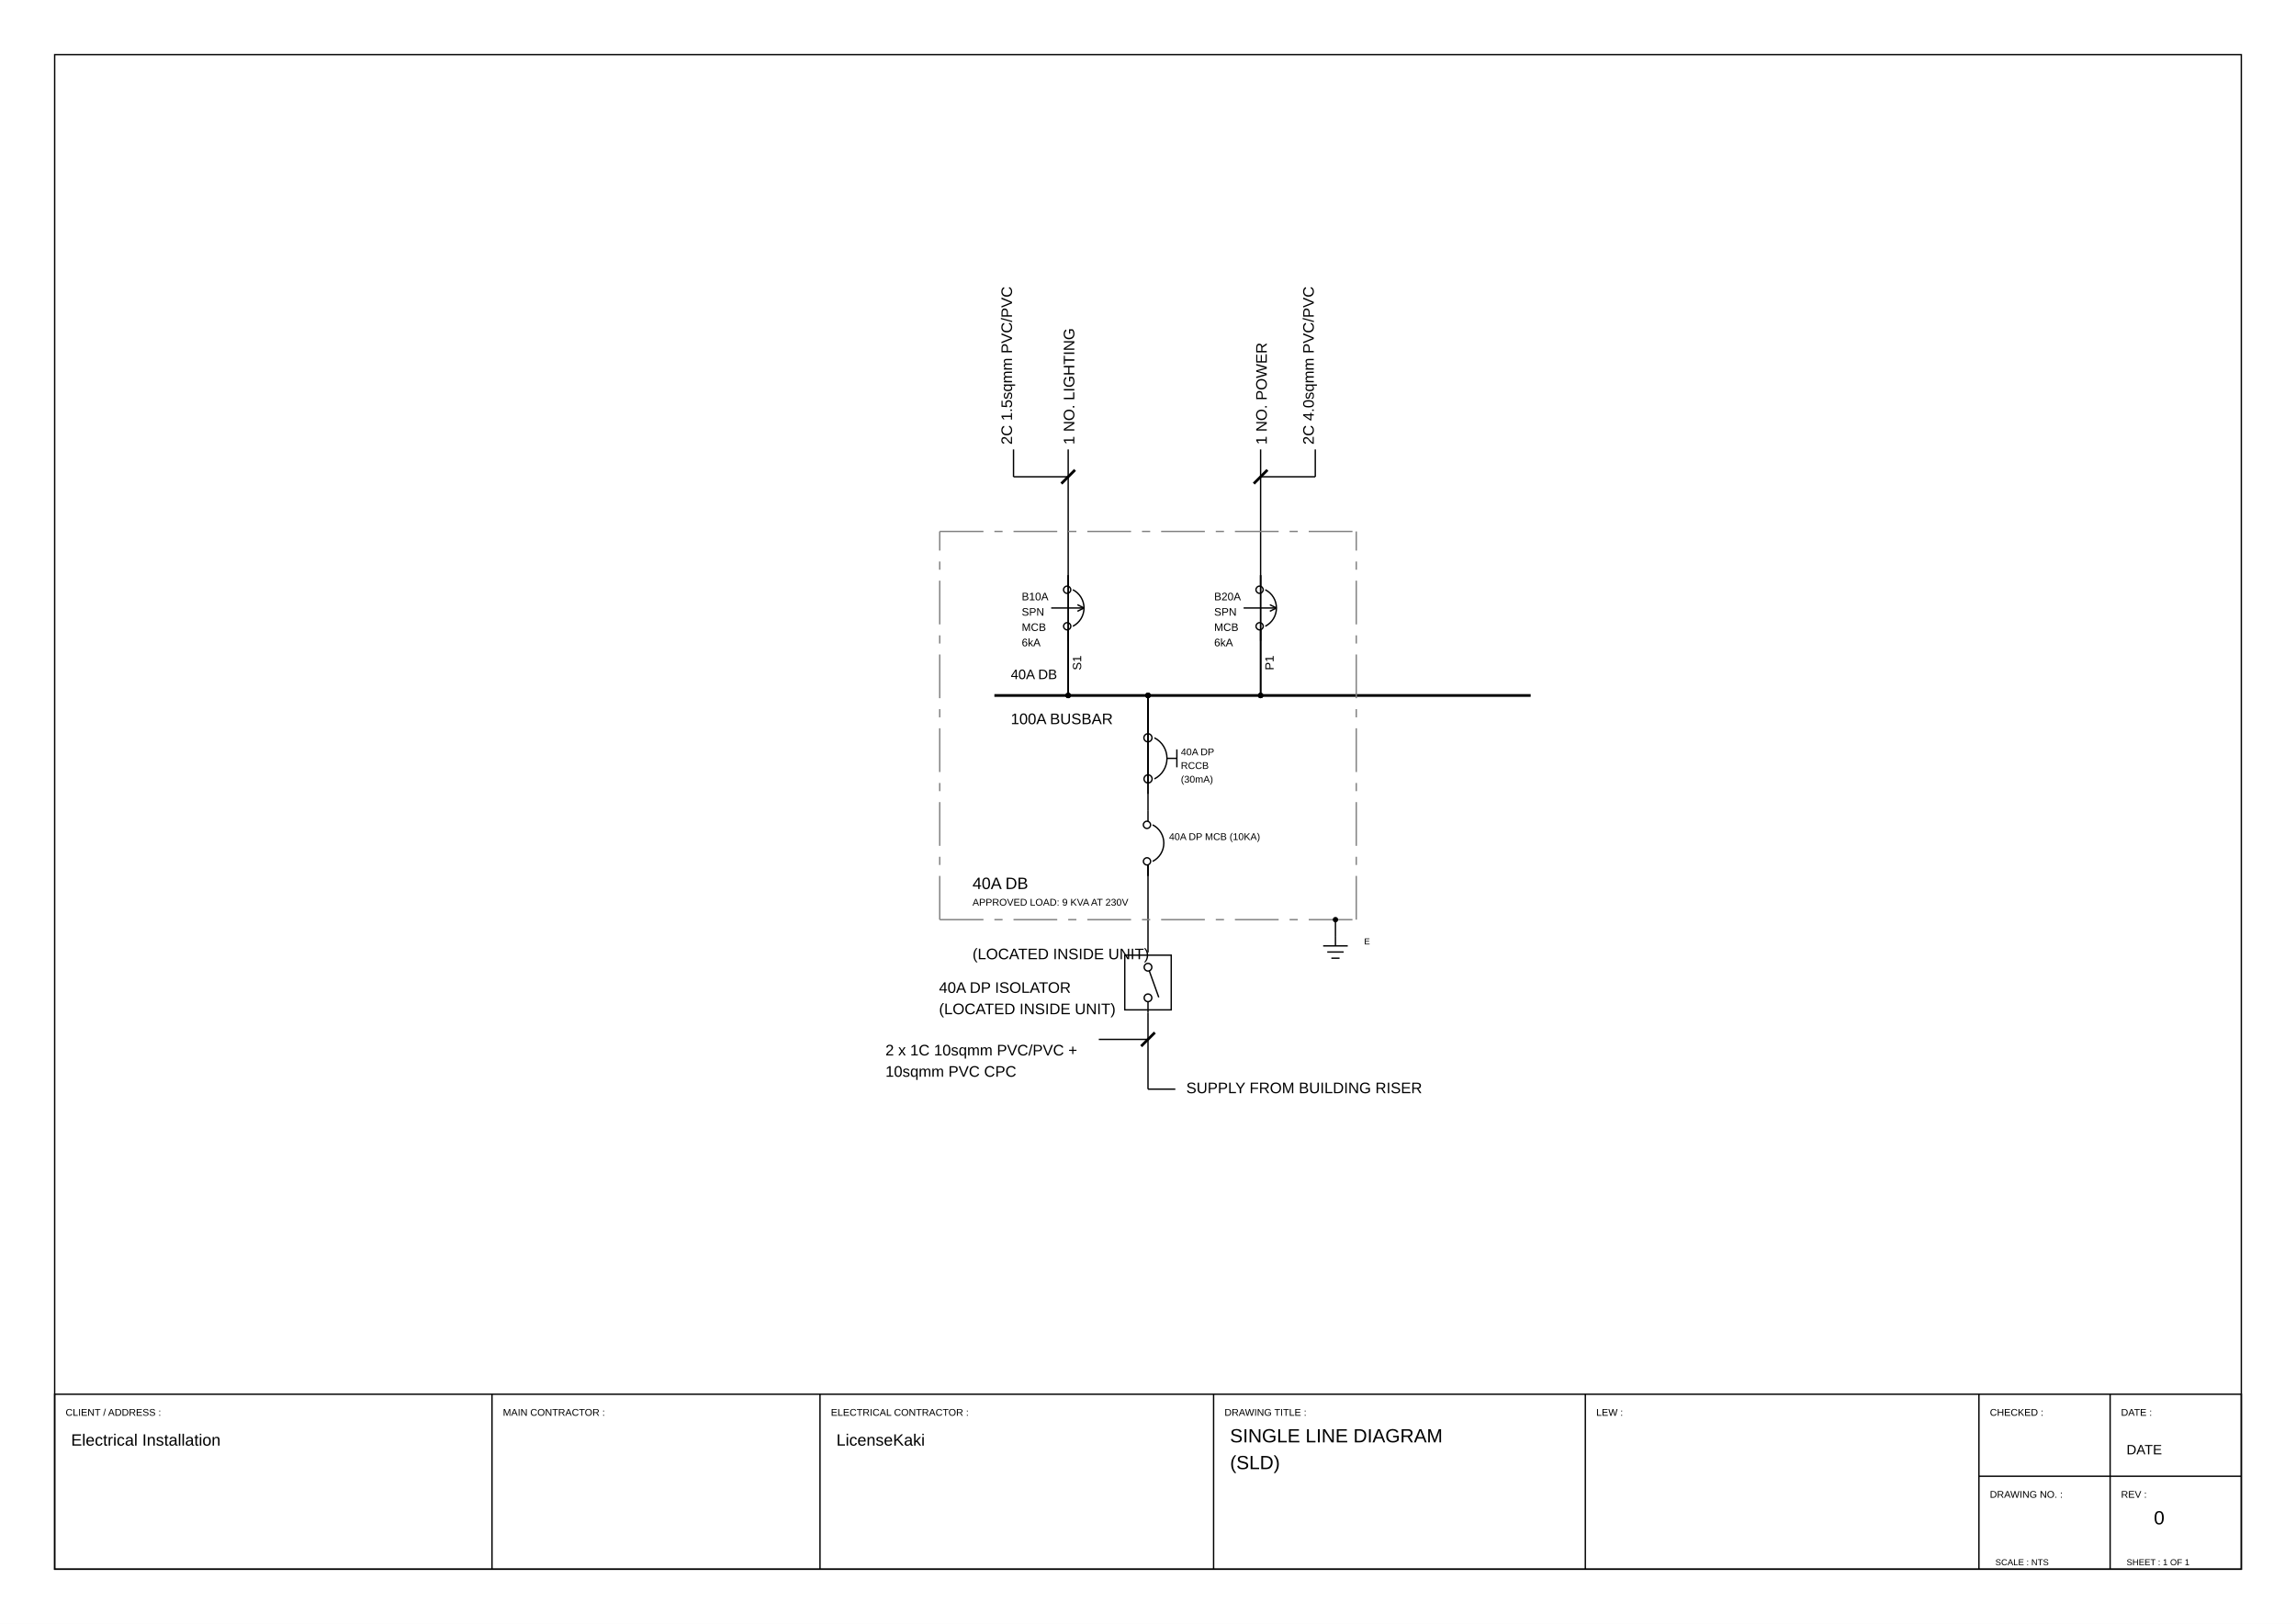
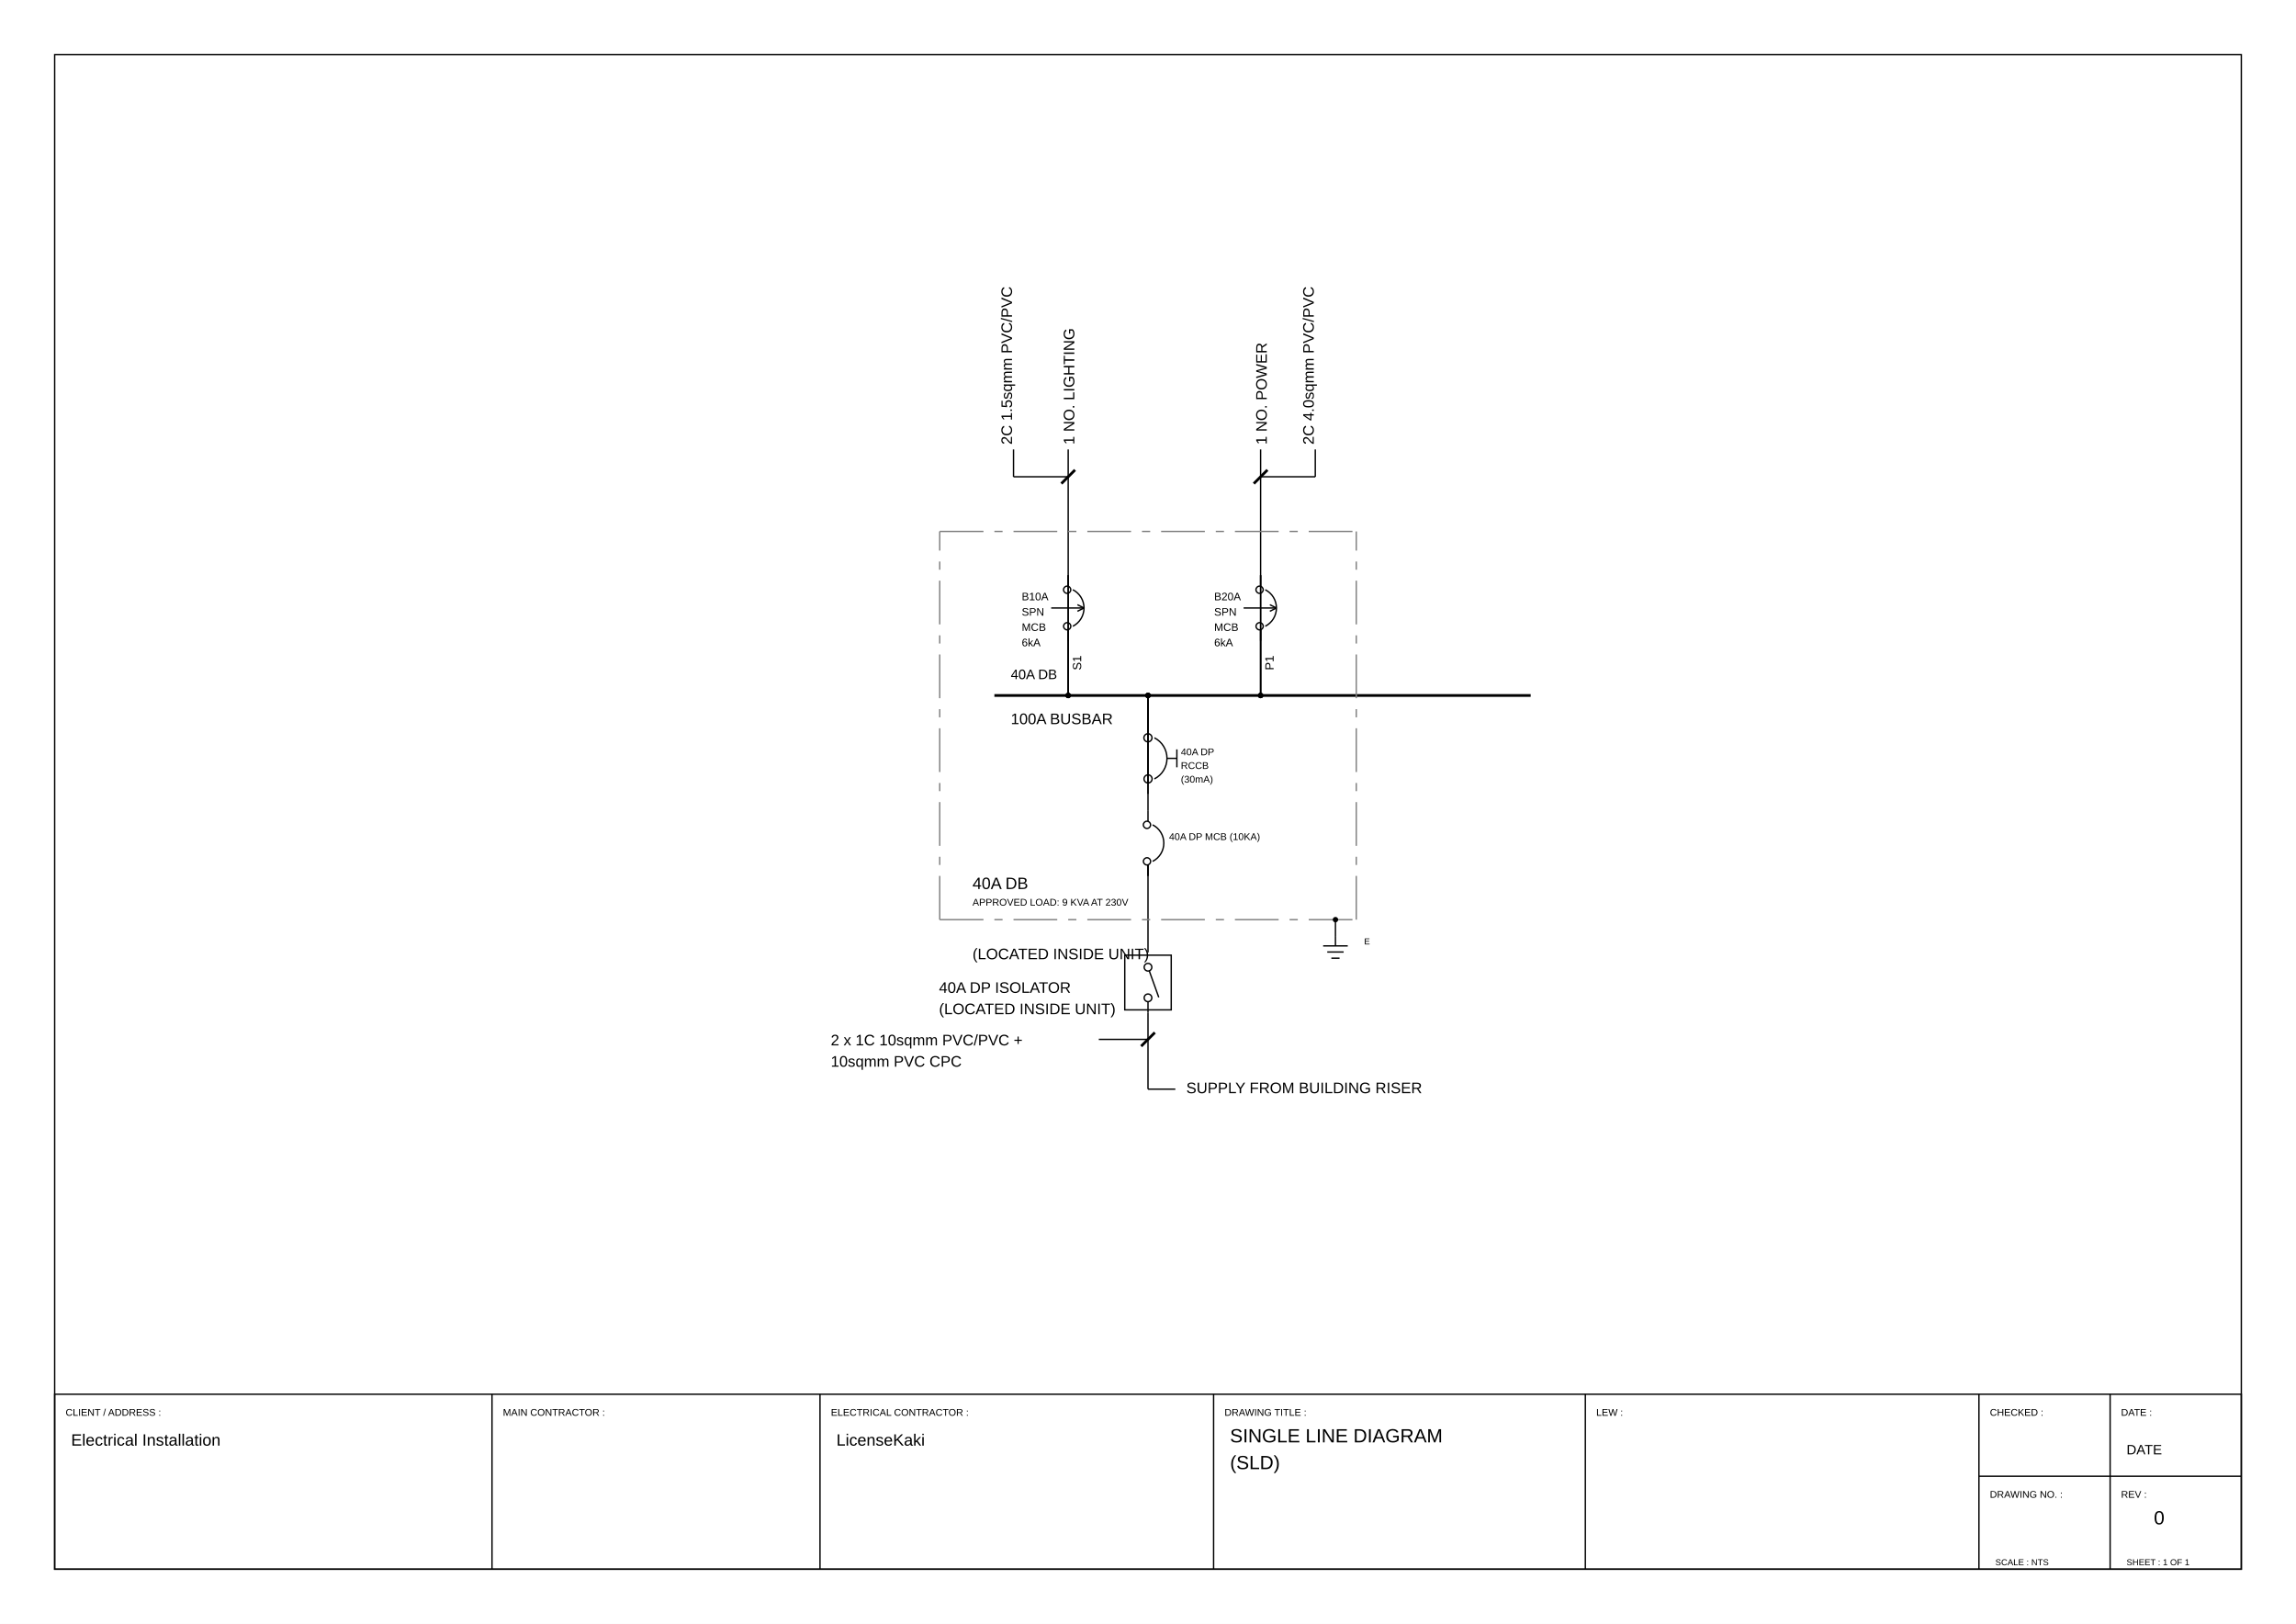
<svg xmlns="http://www.w3.org/2000/svg" viewBox="0 0 420.0 297.0" width="420.0mm" height="297.0mm">
  <rect width="420.0" height="297.0" fill="white" />
  <polygon points="10.00,287.00 410.00,287.00 410.00,10.00 10.00,10.00" stroke="#000000" stroke-width="0.25" fill="none" />
  <polygon points="10.00,287.00 410.00,287.00 410.00,255.00 10.00,255.00" stroke="#000000" stroke-width="0.25" fill="none" />
  <line x1="90.00" y1="255.00" x2="90.00" y2="287.00" stroke="#000000" stroke-width="0.25" fill="none" />
  <line x1="150.00" y1="255.00" x2="150.00" y2="287.00" stroke="#000000" stroke-width="0.25" fill="none" />
  <line x1="222.00" y1="255.00" x2="222.00" y2="287.00" stroke="#000000" stroke-width="0.25" fill="none" />
  <line x1="290.00" y1="255.00" x2="290.00" y2="287.00" stroke="#000000" stroke-width="0.25" fill="none" />
  <line x1="362.00" y1="255.00" x2="362.00" y2="287.00" stroke="#000000" stroke-width="0.25" fill="none" />
  <line x1="362.00" y1="270.00" x2="410.00" y2="270.00" stroke="#000000" stroke-width="0.25" fill="none" />
  <line x1="386.00" y1="255.00" x2="386.00" y2="287.00" stroke="#000000" stroke-width="0.25" fill="none" />
  <text x="12.00" y="258.94" font-family="Arial, Helvetica, sans-serif" font-size="1.8" fill="#000000">CLIENT / ADDRESS :</text>
  <text x="92.00" y="258.94" font-family="Arial, Helvetica, sans-serif" font-size="1.8" fill="#000000">MAIN CONTRACTOR :</text>
  <text x="152.00" y="258.94" font-family="Arial, Helvetica, sans-serif" font-size="1.8" fill="#000000">ELECTRICAL CONTRACTOR :</text>
  <text x="224.00" y="258.94" font-family="Arial, Helvetica, sans-serif" font-size="1.8" fill="#000000">DRAWING TITLE :</text>
  <text x="292.00" y="258.94" font-family="Arial, Helvetica, sans-serif" font-size="1.8" fill="#000000">LEW :</text>
  <text x="364.00" y="258.94" font-family="Arial, Helvetica, sans-serif" font-size="1.8" fill="#000000">CHECKED :</text>
  <text x="388.00" y="258.94" font-family="Arial, Helvetica, sans-serif" font-size="1.8" fill="#000000">DATE :</text>
  <text x="364.00" y="273.94" font-family="Arial, Helvetica, sans-serif" font-size="1.8" fill="#000000">DRAWING NO. :</text>
  <text x="388.00" y="273.94" font-family="Arial, Helvetica, sans-serif" font-size="1.8" fill="#000000">REV :</text>
  <text x="217.00" y="199.94" font-family="Arial, Helvetica, sans-serif" font-size="2.8" fill="#000000">SUPPLY FROM BUILDING RISER</text>
  <circle cx="210.00" cy="182.50" r="0.70" stroke="#000000" stroke-width="0.25" fill="none" />
  <circle cx="210.00" cy="176.90" r="0.70" stroke="#000000" stroke-width="0.25" fill="none" />
  <polyline points="210.23,177.56 211.97,182.41" stroke="#000000" stroke-width="0.25" fill="none" />
  <polygon points="205.75,184.70 214.25,184.70 214.25,174.70 205.75,174.70" stroke="#000000" stroke-width="0.25" fill="none" />
  <text x="171.77" y="181.59" font-family="Arial, Helvetica, sans-serif" font-size="2.8" fill="#000000">
    <tspan x="171.77">40A DP ISOLATOR</tspan>
    <tspan x="171.77" dy="3.9">(LOCATED INSIDE UNIT)</tspan>
  </text>
  <path d="M 210.85,157.54 A 3.75,3.75 0 0,0 210.85,150.86" stroke="#000000" stroke-width="0.25" fill="none" />
  <circle cx="209.81" cy="150.86" r="0.66" stroke="#000000" stroke-width="0.25" fill="none" />
  <circle cx="209.82" cy="157.54" r="0.66" stroke="#000000" stroke-width="0.25" fill="none" />
  <line x1="210.00" y1="158.20" x2="210.00" y2="160.20" stroke="#000000" stroke-width="0.25" fill="none" />
  <line x1="210.00" y1="150.20" x2="210.00" y2="148.20" stroke="#000000" stroke-width="0.25" fill="none" />
  <text x="213.85" y="153.64" font-family="Arial, Helvetica, sans-serif" font-size="1.8" fill="#000000">40A DP MCB (10KA)</text>
  <path d="M 211.17,142.46 A 4.22,4.22 0 0,0 211.17,134.94" stroke="#000000" stroke-width="0.25" fill="none" />
  <circle cx="209.99" cy="134.94" r="0.74" stroke="#000000" stroke-width="0.25" fill="none" />
  <circle cx="210.01" cy="142.46" r="0.74" stroke="#000000" stroke-width="0.25" fill="none" />
  <line x1="213.47" y1="138.70" x2="215.28" y2="138.70" stroke="#000000" stroke-width="0.25" fill="none" />
  <line x1="215.28" y1="140.34" x2="215.28" y2="137.06" stroke="#000000" stroke-width="0.25" fill="none" />
  <line x1="210.00" y1="143.20" x2="210.00" y2="145.20" stroke="#000000" stroke-width="0.25" fill="none" />
  <line x1="210.00" y1="134.20" x2="210.00" y2="132.20" stroke="#000000" stroke-width="0.25" fill="none" />
  <text x="216.01" y="138.14" font-family="Arial, Helvetica, sans-serif" font-size="1.8" fill="#000000">
    <tspan x="216.01">40A DP</tspan>
    <tspan x="216.01" dy="2.5">RCCB </tspan>
    <tspan x="216.01" dy="2.5">(30mA)</tspan>
  </text>
  <line x1="181.90" y1="127.20" x2="280.00" y2="127.20" stroke="#000000" stroke-width="0.50" fill="none" />
  <text x="184.90" y="124.20" font-family="Arial, Helvetica, sans-serif" font-size="2.5" fill="#000000">40A DB</text>
  <text x="184.90" y="132.44" font-family="Arial, Helvetica, sans-serif" font-size="2.8" fill="#000000">100A BUSBAR</text>
  <text x="196.90" y="123.46" font-family="Arial, Helvetica, sans-serif" font-size="2.2" fill="#000000" transform="rotate(-90.0,196.90,122.58)">S1</text>
  <path d="M 196.25,114.54 A 3.75,3.75 0 0,0 196.25,107.86" stroke="#000000" stroke-width="0.25" fill="none" />
  <circle cx="195.21" cy="107.86" r="0.66" stroke="#000000" stroke-width="0.25" fill="none" />
  <circle cx="195.22" cy="114.54" r="0.66" stroke="#000000" stroke-width="0.25" fill="none" />
  <line x1="195.40" y1="115.20" x2="195.40" y2="117.20" stroke="#000000" stroke-width="0.25" fill="none" />
  <line x1="195.40" y1="107.20" x2="195.40" y2="105.20" stroke="#000000" stroke-width="0.25" fill="none" />
  <line x1="192.29" y1="111.20" x2="198.29" y2="111.20" stroke="#000000" stroke-width="0.25" fill="none" />
  <line x1="198.29" y1="111.20" x2="197.09" y2="110.60" stroke="#000000" stroke-width="0.25" fill="none" />
  <line x1="198.29" y1="111.20" x2="197.09" y2="111.80" stroke="#000000" stroke-width="0.25" fill="none" />
  <text x="186.90" y="109.80" font-family="Arial, Helvetica, sans-serif" font-size="2.0" fill="#000000">
    <tspan x="186.90">B10A</tspan>
    <tspan x="186.90" dy="2.8">SPN</tspan>
    <tspan x="186.90" dy="2.8">MCB</tspan>
    <tspan x="186.90" dy="2.8">6kA</tspan>
  </text>
  <text x="195.40" y="82.44" font-family="Arial, Helvetica, sans-serif" font-size="2.8" fill="#000000" transform="rotate(-90.0,195.40,81.32)">1 NO. LIGHTING</text>
  <text x="232.10" y="123.46" font-family="Arial, Helvetica, sans-serif" font-size="2.2" fill="#000000" transform="rotate(-90.0,232.10,122.58)">P1</text>
  <path d="M 231.45,114.54 A 3.75,3.75 0 0,0 231.45,107.86" stroke="#000000" stroke-width="0.25" fill="none" />
  <circle cx="230.41" cy="107.86" r="0.66" stroke="#000000" stroke-width="0.25" fill="none" />
  <circle cx="230.42" cy="114.54" r="0.66" stroke="#000000" stroke-width="0.25" fill="none" />
  <line x1="230.60" y1="115.20" x2="230.60" y2="117.20" stroke="#000000" stroke-width="0.25" fill="none" />
  <line x1="230.60" y1="107.20" x2="230.60" y2="105.20" stroke="#000000" stroke-width="0.25" fill="none" />
  <line x1="227.49" y1="111.20" x2="233.49" y2="111.20" stroke="#000000" stroke-width="0.25" fill="none" />
  <line x1="233.49" y1="111.20" x2="232.29" y2="110.60" stroke="#000000" stroke-width="0.25" fill="none" />
  <line x1="233.49" y1="111.20" x2="232.29" y2="111.80" stroke="#000000" stroke-width="0.25" fill="none" />
  <text x="222.10" y="109.80" font-family="Arial, Helvetica, sans-serif" font-size="2.0" fill="#000000">
    <tspan x="222.10">B20A</tspan>
    <tspan x="222.10" dy="2.8">SPN</tspan>
    <tspan x="222.10" dy="2.8">MCB</tspan>
    <tspan x="222.10" dy="2.8">6kA</tspan>
  </text>
  <text x="230.60" y="82.44" font-family="Arial, Helvetica, sans-serif" font-size="2.8" fill="#000000" transform="rotate(-90.0,230.60,81.32)">1 NO. POWER</text>
  <text x="184.00" y="82.44" font-family="Arial, Helvetica, sans-serif" font-size="2.8" fill="#000000" transform="rotate(-90.0,184.00,81.32)">2C 1.5sqmm PVC/PVC</text>
  <text x="239.20" y="82.44" font-family="Arial, Helvetica, sans-serif" font-size="2.8" fill="#000000" transform="rotate(-90.0,239.20,81.32)">2C 4.0sqmm PVC/PVC</text>
  <text x="177.90" y="162.60" font-family="Arial, Helvetica, sans-serif" font-size="3.0" fill="#000000">40A DB</text>
  <text x="177.90" y="165.64" font-family="Arial, Helvetica, sans-serif" font-size="1.8" fill="#000000">APPROVED LOAD: 9 KVA AT 230V</text>
  <text x="177.90" y="175.44" font-family="Arial, Helvetica, sans-serif" font-size="2.8" fill="#000000">(LOCATED INSIDE UNIT)</text>
  <line x1="244.29" y1="171.20" x2="244.29" y2="173.00" stroke="#000000" stroke-width="0.25" fill="none" />
  <line x1="242.04" y1="173.00" x2="246.54" y2="173.00" stroke="#000000" stroke-width="0.25" fill="none" />
  <line x1="242.79" y1="174.12" x2="245.79" y2="174.12" stroke="#000000" stroke-width="0.25" fill="none" />
  <line x1="243.54" y1="175.25" x2="245.04" y2="175.25" stroke="#000000" stroke-width="0.25" fill="none" />
  <text x="249.54" y="172.73" font-family="Arial, Helvetica, sans-serif" font-size="1.6" fill="#000000">E</text>
-   <text x="161.97" y="193.03" font-family="Arial, Helvetica, sans-serif" font-size="2.8" fill="#000000">
-     <tspan x="161.97">2 x 1C 10sqmm PVC/PVC +</tspan>
-     <tspan x="161.97" dy="3.9">10sqmm PVC CPC</tspan>
+   <text x="151.97" y="191.19" font-family="Arial, Helvetica, sans-serif" font-size="2.8" fill="#000000">
+     <tspan x="151.97">2 x 1C 10sqmm PVC/PVC +</tspan>
+     <tspan x="151.97" dy="3.9">10sqmm PVC CPC</tspan>
  </text>
  <line x1="210.00" y1="199.20" x2="215.00" y2="199.20" stroke="#000000" stroke-width="0.25" fill="none" />
  <line x1="210.00" y1="199.20" x2="210.00" y2="185.20" stroke="#000000" stroke-width="0.25" fill="none" />
  <line x1="210.00" y1="185.20" x2="210.00" y2="183.20" stroke="#000000" stroke-width="0.25" fill="none" />
  <line x1="210.00" y1="174.20" x2="210.00" y2="172.20" stroke="#000000" stroke-width="0.25" fill="none" />
  <line x1="210.00" y1="172.20" x2="210.00" y2="158.20" stroke="#000000" stroke-width="0.25" fill="none" />
  <line x1="210.00" y1="160.20" x2="210.00" y2="158.20" stroke="#000000" stroke-width="0.25" fill="none" />
  <line x1="210.00" y1="127.20" x2="210.00" y2="148.20" stroke="#000000" stroke-width="0.25" fill="none" />
  <line x1="210.00" y1="127.20" x2="210.00" y2="143.20" stroke="#000000" stroke-width="0.25" fill="none" />
  <line x1="210.00" y1="127.20" x2="210.00" y2="143.20" stroke="#000000" stroke-width="0.25" fill="none" />
  <line x1="210.00" y1="127.20" x2="210.00" y2="132.20" stroke="#000000" stroke-width="0.25" fill="none" />
  <line x1="210.00" y1="132.20" x2="210.00" y2="127.20" stroke="#000000" stroke-width="0.25" fill="none" />
  <line x1="195.40" y1="127.20" x2="195.40" y2="115.20" stroke="#000000" stroke-width="0.25" fill="none" />
  <line x1="195.40" y1="127.20" x2="195.40" y2="105.20" stroke="#000000" stroke-width="0.25" fill="none" />
  <line x1="195.40" y1="127.20" x2="195.40" y2="82.20" stroke="#000000" stroke-width="0.25" fill="none" />
  <line x1="230.60" y1="127.20" x2="230.60" y2="115.20" stroke="#000000" stroke-width="0.25" fill="none" />
  <line x1="230.60" y1="127.20" x2="230.60" y2="105.20" stroke="#000000" stroke-width="0.25" fill="none" />
  <line x1="230.60" y1="127.20" x2="230.60" y2="82.20" stroke="#000000" stroke-width="0.25" fill="none" />
  <line x1="185.40" y1="87.20" x2="185.40" y2="82.20" stroke="#000000" stroke-width="0.25" fill="none" />
  <line x1="240.60" y1="87.20" x2="240.60" y2="82.20" stroke="#000000" stroke-width="0.25" fill="none" />
  <line x1="244.29" y1="168.20" x2="244.29" y2="171.20" stroke="#000000" stroke-width="0.25" fill="none" />
  <line x1="208.75" y1="191.35" x2="211.25" y2="188.85" stroke="#000000" stroke-width="0.50" fill="none" />
  <line x1="194.15" y1="88.45" x2="196.65" y2="85.95" stroke="#000000" stroke-width="0.50" fill="none" />
  <line x1="229.35" y1="88.45" x2="231.85" y2="85.95" stroke="#000000" stroke-width="0.50" fill="none" />
  <line x1="210.00" y1="190.10" x2="201.00" y2="190.10" stroke="#000000" stroke-width="0.25" fill="none" />
  <line x1="185.40" y1="87.20" x2="195.40" y2="87.20" stroke="#000000" stroke-width="0.25" fill="none" />
  <line x1="230.60" y1="87.20" x2="240.60" y2="87.20" stroke="#000000" stroke-width="0.25" fill="none" />
  <line x1="171.90" y1="168.20" x2="179.90" y2="168.20" stroke="#808080" stroke-width="0.25" fill="none" />
  <line x1="181.90" y1="168.20" x2="183.40" y2="168.20" stroke="#808080" stroke-width="0.25" fill="none" />
  <line x1="185.40" y1="168.20" x2="193.40" y2="168.20" stroke="#808080" stroke-width="0.25" fill="none" />
  <line x1="195.40" y1="168.20" x2="196.90" y2="168.20" stroke="#808080" stroke-width="0.25" fill="none" />
  <line x1="198.90" y1="168.20" x2="206.90" y2="168.20" stroke="#808080" stroke-width="0.25" fill="none" />
  <line x1="208.90" y1="168.20" x2="210.40" y2="168.20" stroke="#808080" stroke-width="0.25" fill="none" />
  <line x1="212.40" y1="168.20" x2="220.40" y2="168.20" stroke="#808080" stroke-width="0.25" fill="none" />
  <line x1="222.40" y1="168.20" x2="223.90" y2="168.20" stroke="#808080" stroke-width="0.25" fill="none" />
  <line x1="225.90" y1="168.20" x2="233.90" y2="168.20" stroke="#808080" stroke-width="0.25" fill="none" />
  <line x1="235.90" y1="168.20" x2="237.40" y2="168.20" stroke="#808080" stroke-width="0.25" fill="none" />
  <line x1="239.40" y1="168.20" x2="247.40" y2="168.20" stroke="#808080" stroke-width="0.25" fill="none" />
  <line x1="171.90" y1="97.20" x2="179.90" y2="97.20" stroke="#808080" stroke-width="0.25" fill="none" />
  <line x1="181.90" y1="97.20" x2="183.40" y2="97.20" stroke="#808080" stroke-width="0.25" fill="none" />
  <line x1="185.40" y1="97.20" x2="193.40" y2="97.20" stroke="#808080" stroke-width="0.25" fill="none" />
  <line x1="195.40" y1="97.20" x2="196.90" y2="97.20" stroke="#808080" stroke-width="0.25" fill="none" />
  <line x1="198.90" y1="97.20" x2="206.90" y2="97.20" stroke="#808080" stroke-width="0.25" fill="none" />
  <line x1="208.90" y1="97.20" x2="210.40" y2="97.20" stroke="#808080" stroke-width="0.25" fill="none" />
  <line x1="212.40" y1="97.20" x2="220.40" y2="97.20" stroke="#808080" stroke-width="0.25" fill="none" />
  <line x1="222.40" y1="97.20" x2="223.90" y2="97.20" stroke="#808080" stroke-width="0.25" fill="none" />
  <line x1="225.90" y1="97.20" x2="233.90" y2="97.20" stroke="#808080" stroke-width="0.25" fill="none" />
  <line x1="235.90" y1="97.20" x2="237.40" y2="97.20" stroke="#808080" stroke-width="0.25" fill="none" />
  <line x1="239.40" y1="97.20" x2="247.40" y2="97.20" stroke="#808080" stroke-width="0.25" fill="none" />
  <line x1="171.90" y1="168.20" x2="171.90" y2="160.20" stroke="#808080" stroke-width="0.25" fill="none" />
  <line x1="171.90" y1="158.20" x2="171.90" y2="156.70" stroke="#808080" stroke-width="0.25" fill="none" />
  <line x1="171.90" y1="154.70" x2="171.90" y2="146.70" stroke="#808080" stroke-width="0.25" fill="none" />
  <line x1="171.90" y1="144.70" x2="171.90" y2="143.20" stroke="#808080" stroke-width="0.25" fill="none" />
  <line x1="171.90" y1="141.20" x2="171.90" y2="133.20" stroke="#808080" stroke-width="0.25" fill="none" />
  <line x1="171.90" y1="131.20" x2="171.90" y2="129.70" stroke="#808080" stroke-width="0.25" fill="none" />
  <line x1="171.90" y1="127.70" x2="171.90" y2="119.70" stroke="#808080" stroke-width="0.25" fill="none" />
  <line x1="171.90" y1="117.70" x2="171.90" y2="116.20" stroke="#808080" stroke-width="0.25" fill="none" />
  <line x1="171.90" y1="114.20" x2="171.90" y2="106.20" stroke="#808080" stroke-width="0.25" fill="none" />
  <line x1="171.90" y1="104.20" x2="171.90" y2="102.70" stroke="#808080" stroke-width="0.25" fill="none" />
  <line x1="171.90" y1="100.70" x2="171.90" y2="97.20" stroke="#808080" stroke-width="0.25" fill="none" />
  <line x1="248.10" y1="168.20" x2="248.10" y2="160.20" stroke="#808080" stroke-width="0.25" fill="none" />
  <line x1="248.10" y1="158.20" x2="248.10" y2="156.70" stroke="#808080" stroke-width="0.25" fill="none" />
  <line x1="248.10" y1="154.70" x2="248.10" y2="146.70" stroke="#808080" stroke-width="0.25" fill="none" />
  <line x1="248.10" y1="144.70" x2="248.10" y2="143.20" stroke="#808080" stroke-width="0.25" fill="none" />
  <line x1="248.10" y1="141.20" x2="248.10" y2="133.20" stroke="#808080" stroke-width="0.25" fill="none" />
  <line x1="248.10" y1="131.20" x2="248.10" y2="129.70" stroke="#808080" stroke-width="0.25" fill="none" />
  <line x1="248.10" y1="127.70" x2="248.10" y2="119.70" stroke="#808080" stroke-width="0.25" fill="none" />
  <line x1="248.10" y1="117.70" x2="248.10" y2="116.20" stroke="#808080" stroke-width="0.25" fill="none" />
  <line x1="248.10" y1="114.20" x2="248.10" y2="106.20" stroke="#808080" stroke-width="0.25" fill="none" />
  <line x1="248.10" y1="104.20" x2="248.10" y2="102.70" stroke="#808080" stroke-width="0.25" fill="none" />
  <line x1="248.10" y1="100.70" x2="248.10" y2="97.20" stroke="#808080" stroke-width="0.25" fill="none" />
  <circle cx="195.40" cy="127.20" r="0.50" fill="rgb(0,0,0)" stroke="none" />
  <circle cx="230.60" cy="127.20" r="0.50" fill="rgb(0,0,0)" stroke="none" />
  <circle cx="244.29" cy="168.20" r="0.50" fill="rgb(0,0,0)" stroke="none" />
  <circle cx="210.00" cy="127.20" r="0.50" fill="rgb(0,0,0)" stroke="none" />
  <circle cx="210.00" cy="127.20" r="0.50" fill="rgb(0,0,0)" stroke="none" />
  <circle cx="210.00" cy="127.20" r="0.50" fill="rgb(0,0,0)" stroke="none" />
  <circle cx="210.00" cy="127.20" r="0.50" fill="rgb(0,0,0)" stroke="none" />
  <circle cx="195.40" cy="127.20" r="0.50" fill="rgb(0,0,0)" stroke="none" />
  <circle cx="195.40" cy="127.20" r="0.50" fill="rgb(0,0,0)" stroke="none" />
  <circle cx="230.60" cy="127.20" r="0.50" fill="rgb(0,0,0)" stroke="none" />
  <circle cx="230.60" cy="127.20" r="0.50" fill="rgb(0,0,0)" stroke="none" />
  <text x="13.00" y="264.40" font-family="Arial, Helvetica, sans-serif" font-size="3.0" fill="#000000">Electrical Installation</text>
  <text x="153.00" y="264.40" font-family="Arial, Helvetica, sans-serif" font-size="3.0" fill="#000000">LicenseKaki</text>
  <text x="225.00" y="263.80" font-family="Arial, Helvetica, sans-serif" font-size="3.5" fill="#000000">
    <tspan x="225.00">SINGLE LINE DIAGRAM</tspan>
    <tspan x="225.00" dy="4.9">(SLD)</tspan>
  </text>
  <text x="389.00" y="266.00" font-family="Arial, Helvetica, sans-serif" font-size="2.5" fill="#000000">DATE</text>
  <text x="365.00" y="278.00" font-family="Arial, Helvetica, sans-serif" font-size="2.5" fill="#000000" />
  <text x="394.00" y="278.80" font-family="Arial, Helvetica, sans-serif" font-size="3.5" fill="#000000">0</text>
  <text x="365.00" y="286.28" font-family="Arial, Helvetica, sans-serif" font-size="1.6" fill="#000000">SCALE : NTS</text>
  <text x="389.00" y="286.28" font-family="Arial, Helvetica, sans-serif" font-size="1.6" fill="#000000">SHEET : 1 OF 1</text>
</svg>
